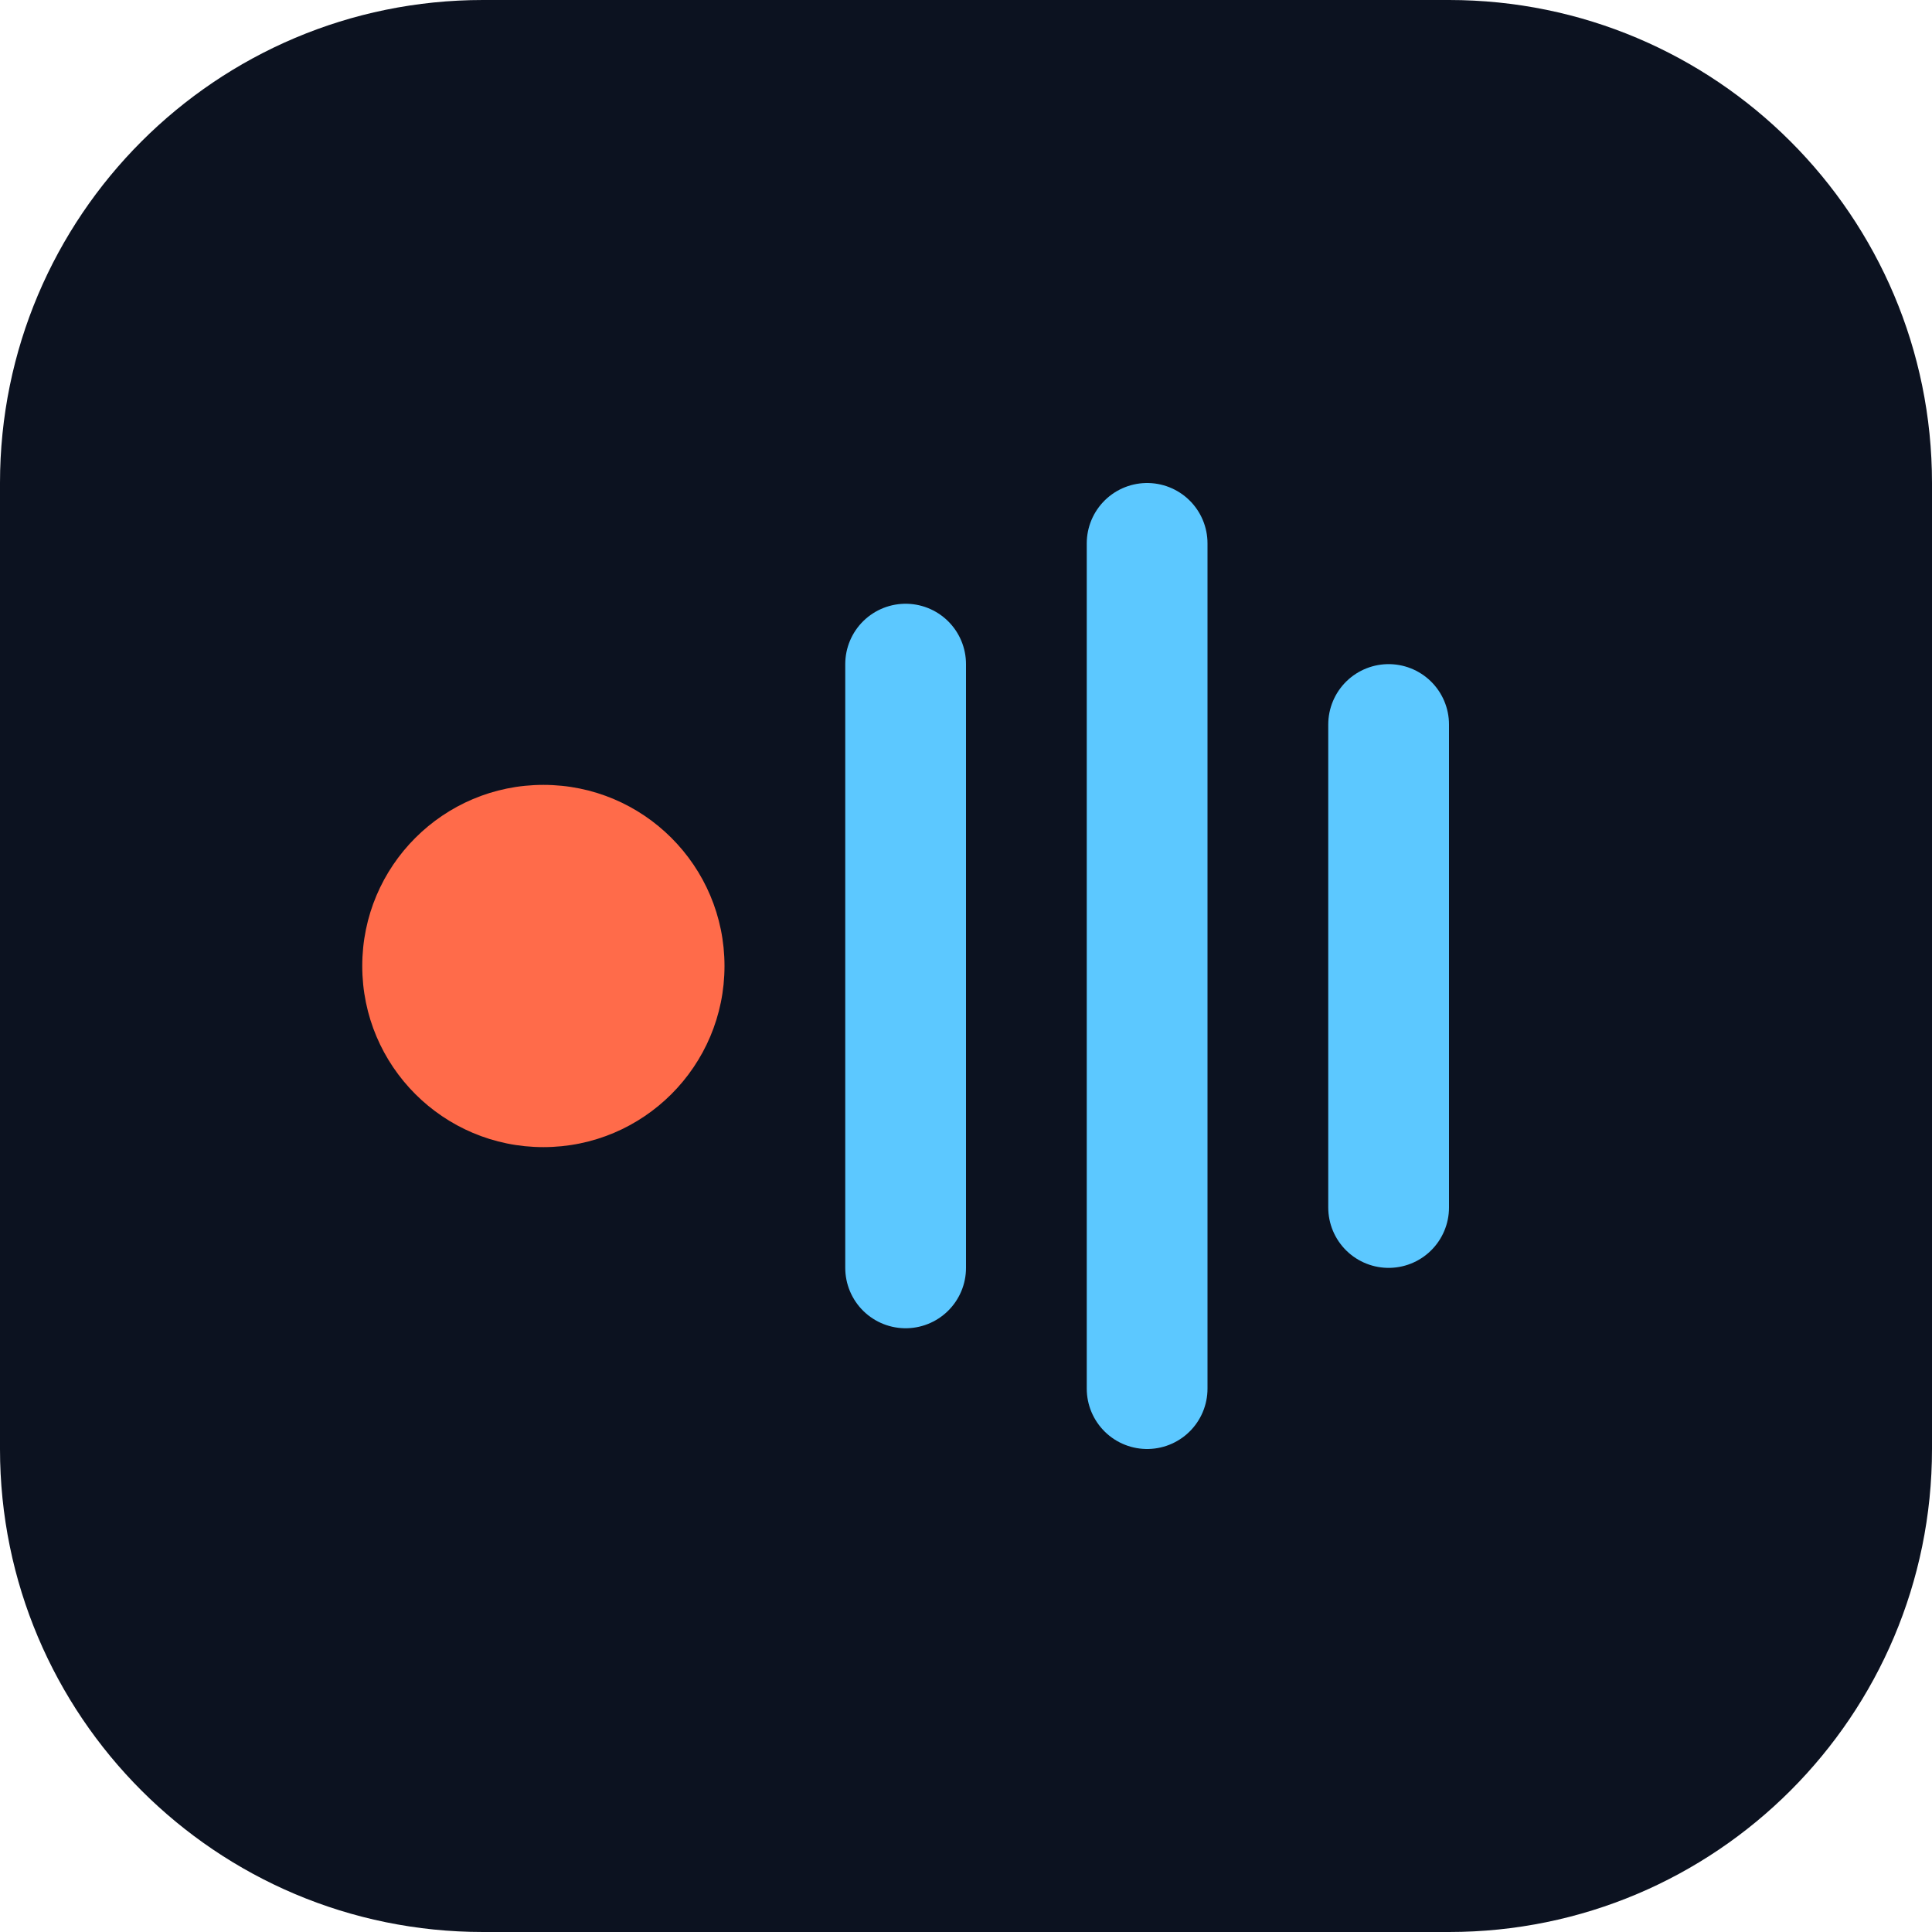
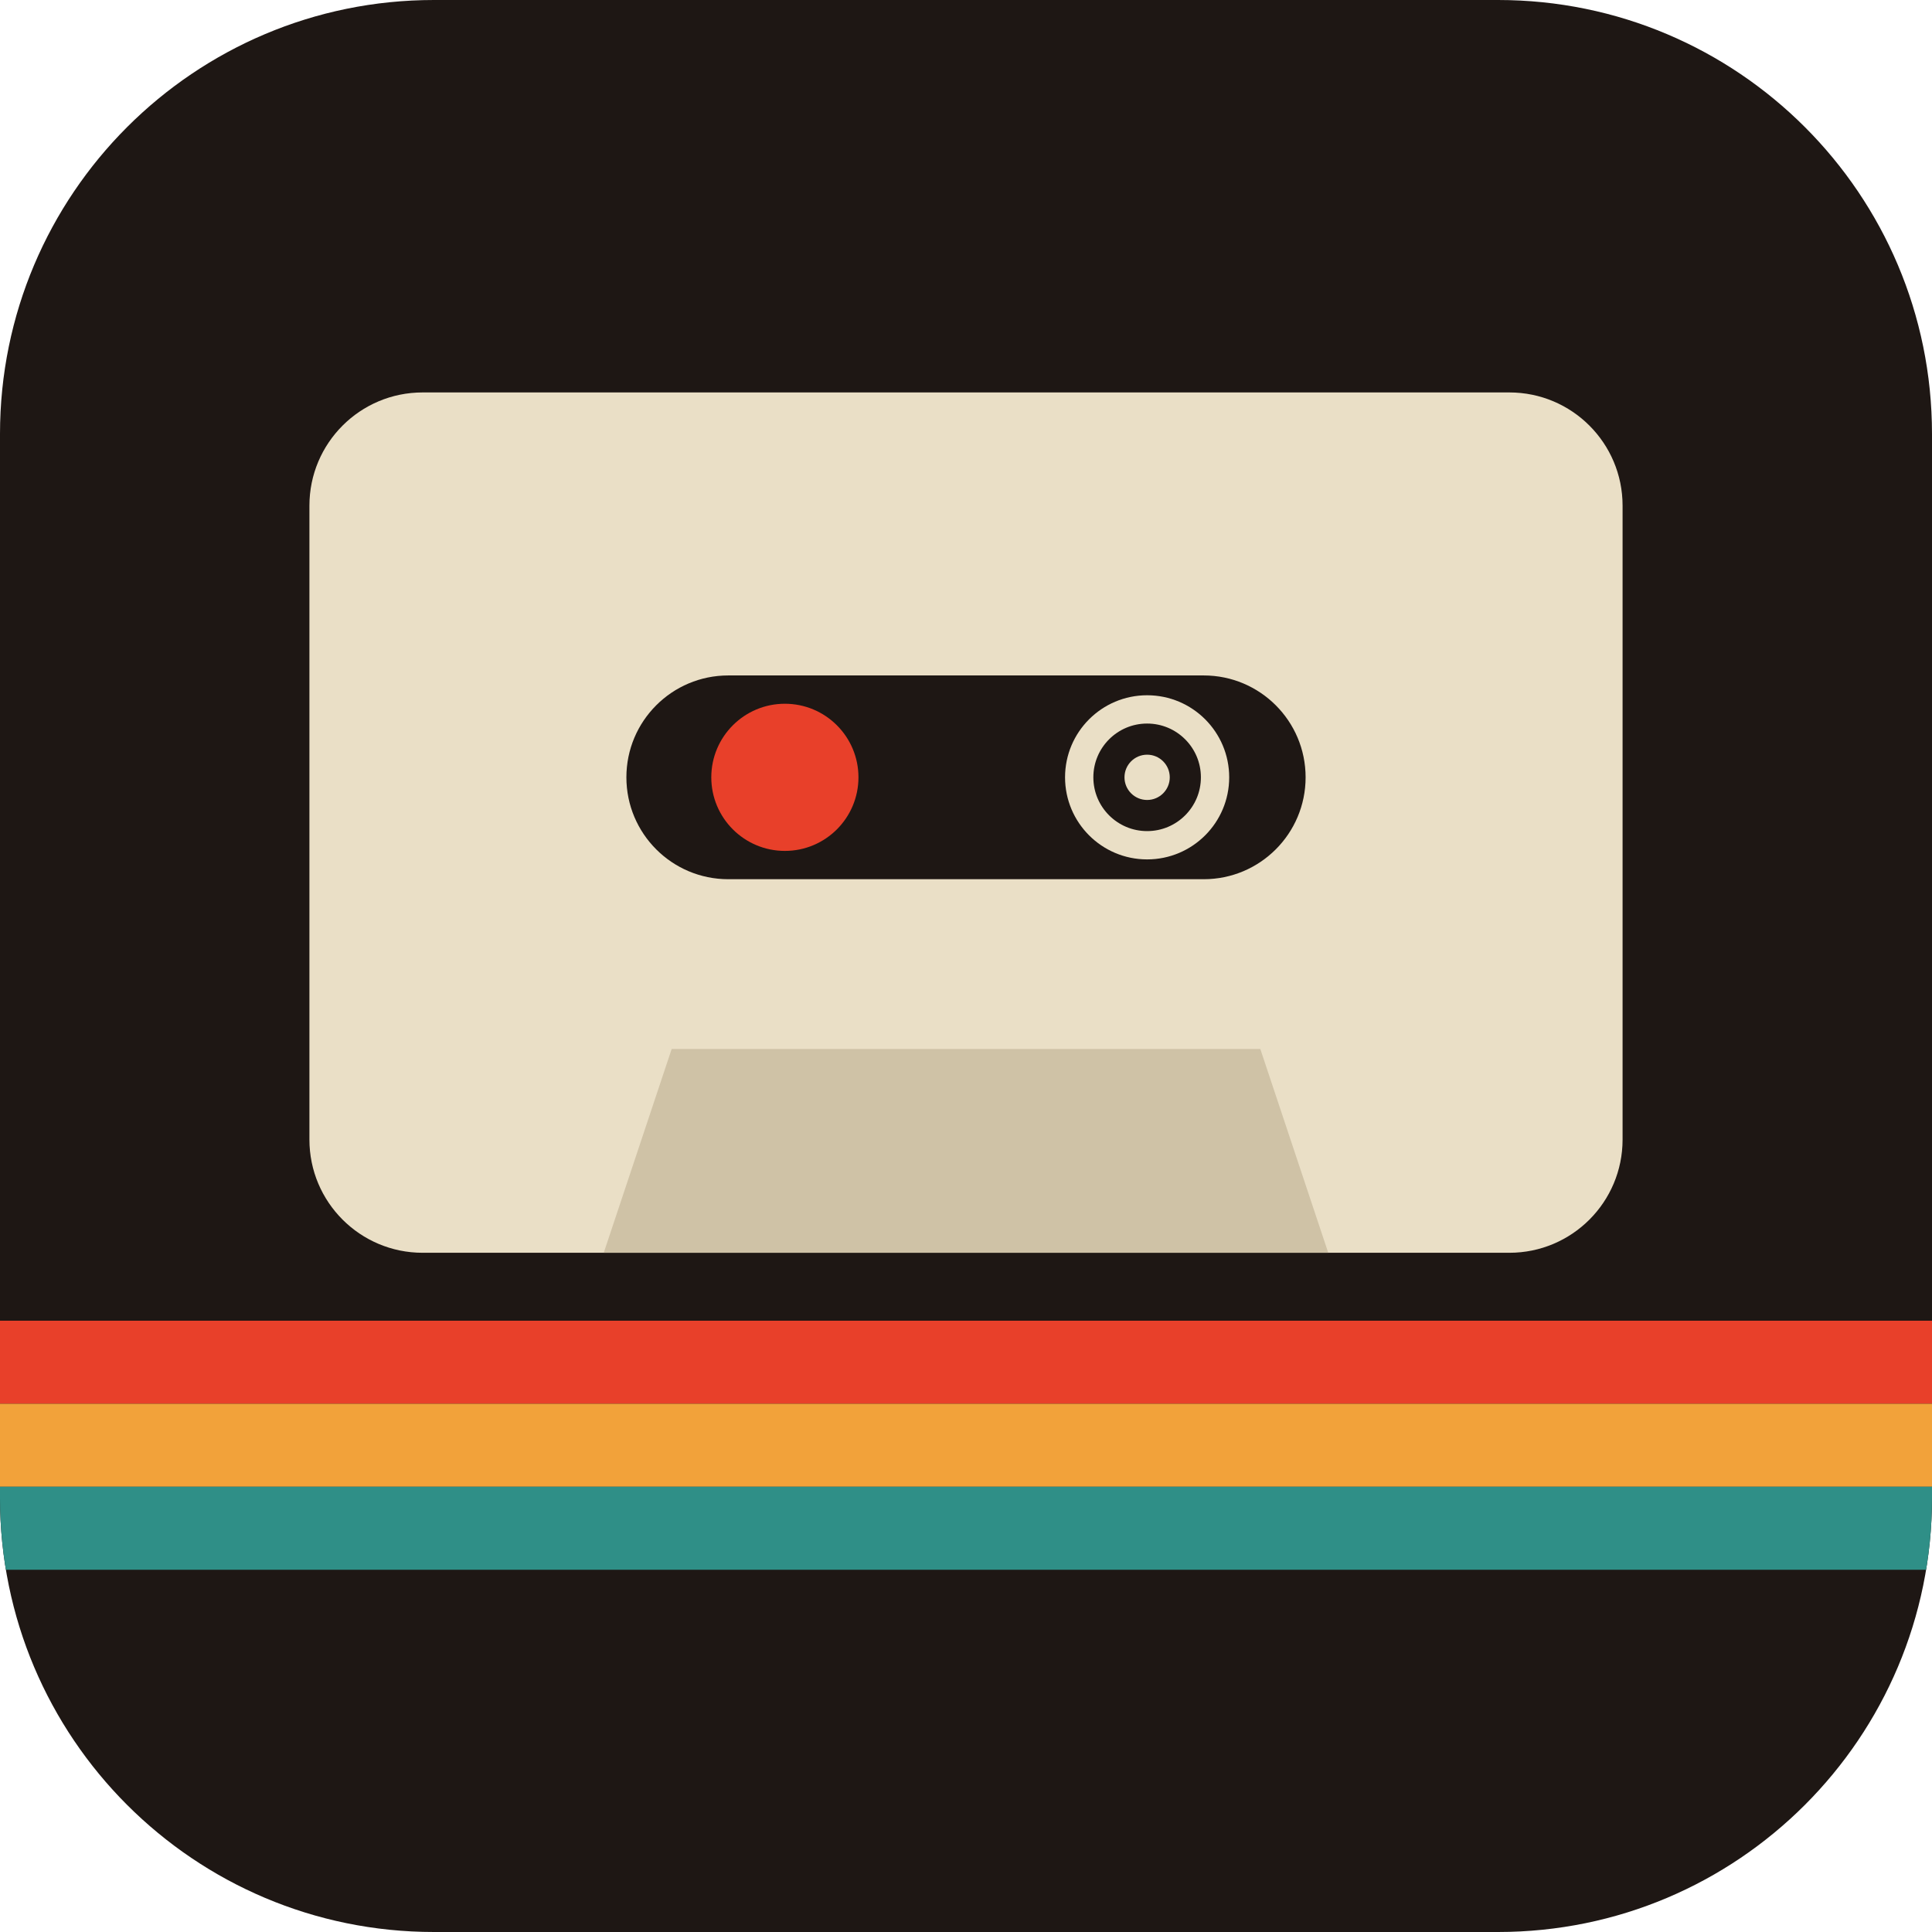
- <svg xmlns="http://www.w3.org/2000/svg" viewBox="0 0 64 64" fill="none">
-   <rect width="64" height="64" rx="16" fill="#0C1220" />
-   <circle cx="18" cy="32" r="6" fill="#FF6B4A" />
-   <path d="M30 22v20M38 18v28M46 24v16" stroke="#5CC8FF" stroke-width="4" stroke-linecap="round" />
+ <svg xmlns="http://www.w3.org/2000/svg" viewBox="0 0 1024 1024">
+   <defs>
+     <clipPath id="sq">
+       <rect width="1024" height="1024" rx="230" />
+     </clipPath>
+   </defs>
+   <g clip-path="url(#sq)">
+     <rect width="1024" height="1024" fill="#1E1714" />
+     <rect y="700" width="1024" height="44" fill="#E8402A" />
+     <rect y="744" width="1024" height="44" fill="#F2A23A" />
+     <rect y="788" width="1024" height="44" fill="#2F8F87" />
+   </g>
+   <g transform="translate(152 196) scale(6)">
+     <rect x="2" y="2" width="116" height="76" rx="10" fill="#EADFC6" />
+     <rect x="30" y="27" width="60" height="18" rx="9" fill="#1E1714" />
+     <circle cx="44" cy="36" r="6.5" fill="#E8402A" />
+     <circle cx="76" cy="36" r="6" stroke="#EADFC6" stroke-width="2.5" fill="none" />
+     <circle cx="76" cy="36" r="2" fill="#EADFC6" />
+     <path d="M28 78 34 60h52l6 18z" fill="#CFC2A6" />
+   </g>
</svg>
